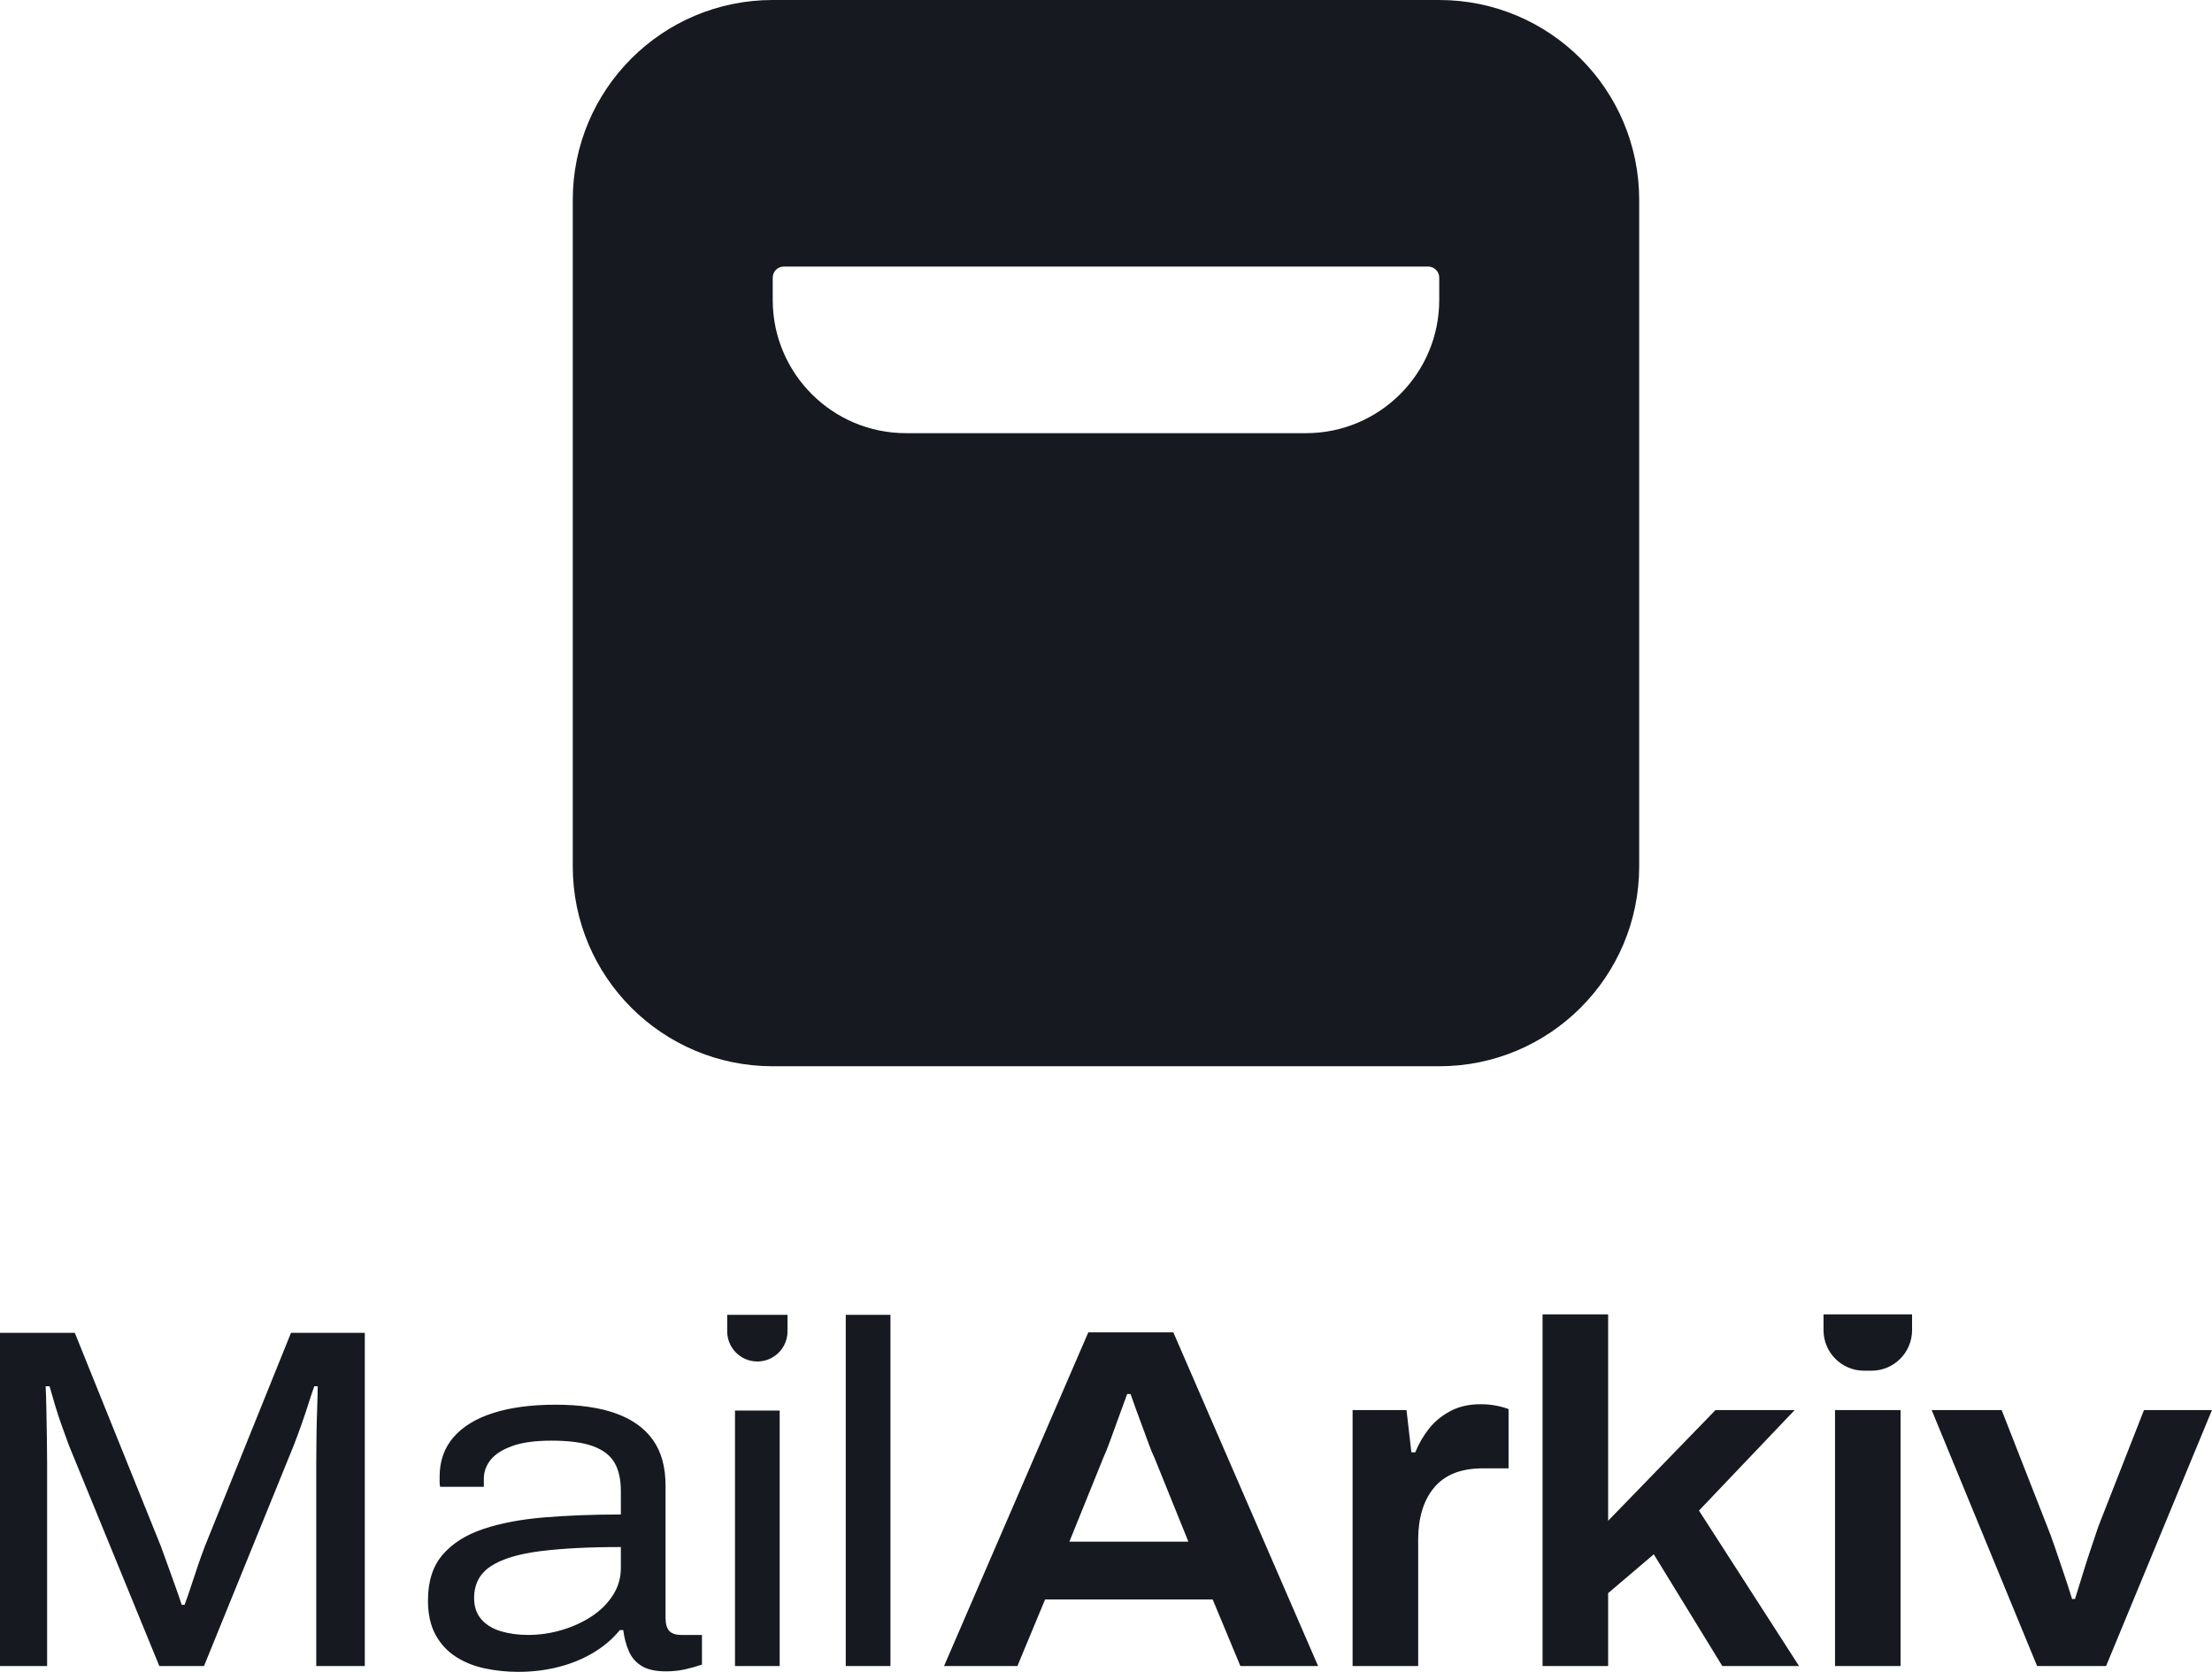
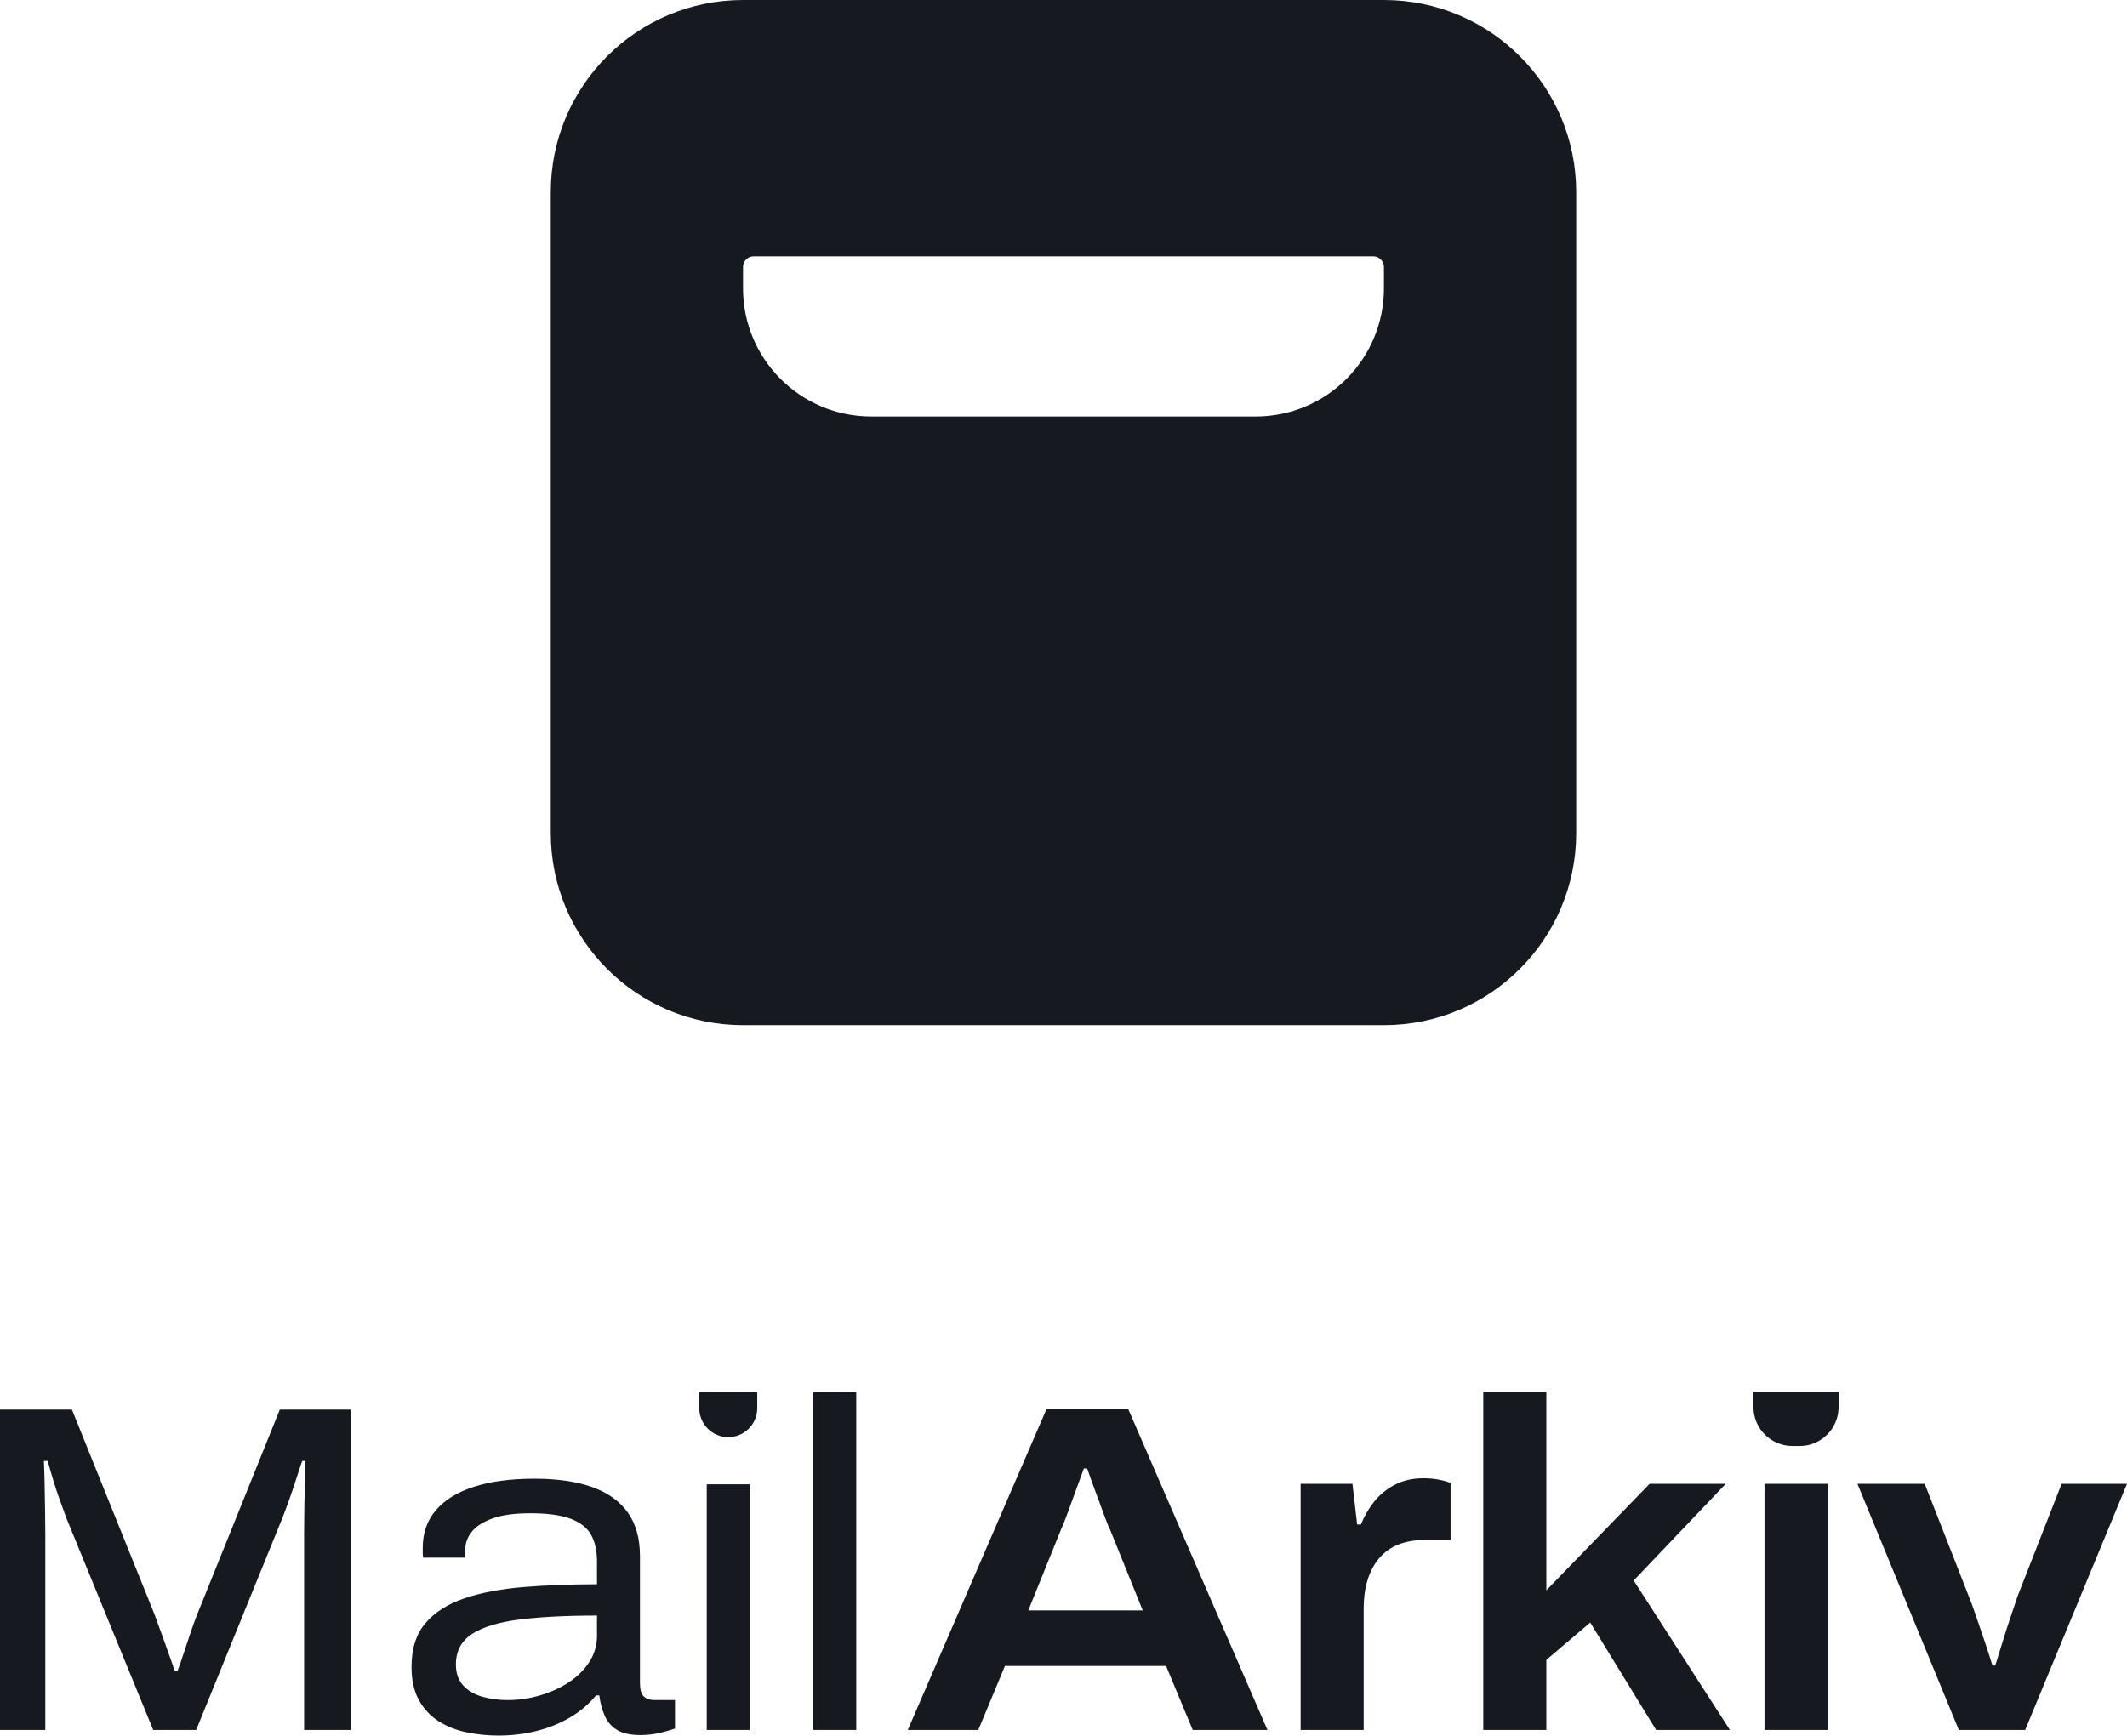
- <svg xmlns="http://www.w3.org/2000/svg" viewBox="0 0 49.781 37.631" fill="#161a20" role="img" aria-label="MailArkiv">
+ <svg xmlns="http://www.w3.org/2000/svg" viewBox="0 0 49.781 40.631" fill="#161a20" role="img" aria-label="MailArkiv">
  <g transform="translate(12.89 0)">
    <path fill-rule="evenodd" d="M4.5 0H19.5A4.5 4.5 0 0 1 24 4.5V19.5A4.5 4.5 0 0 1 19.5 24H4.5A4.5 4.5 0 0 1 0 19.5V4.5A4.5 4.5 0 0 1 4.5 0ZM4.75 6H19.25A0.25 0.25 0 0 1 19.5 6.25V6.75A3 3 0 0 1 16.5 9.75H7.5A3 3 0 0 1 4.5 6.75V6.25A0.25 0.25 0 0 1 4.75 6Z" />
  </g>
-   <g transform="translate(-1.039 37.5) scale(0.075)">
+   <g transform="translate(-1.039 40.5) scale(0.075)">
    <path d="M13.85 0L13.85 -100L36.3 -100L62.1 -36.01Q62.97 -33.67 64.14 -30.39Q65.31 -27.11 66.47 -23.91Q67.64 -20.7 68.37 -18.37L69.24 -18.37Q70.12 -20.7 71.14 -23.83Q72.16 -26.97 73.25 -30.17Q74.34 -33.38 75.36 -36.01L101.17 -100L123.32 -100L123.32 0L108.75 0L108.75 -60.93Q108.75 -64.72 108.82 -69.24Q108.89 -73.76 109.04 -77.77Q109.18 -81.78 109.18 -83.97L108.16 -83.97Q107.43 -81.92 106.41 -78.72Q105.39 -75.51 104.23 -72.23Q103.06 -68.95 102.04 -66.33L75.07 0L61.66 0L34.55 -66.18Q33.53 -68.95 32.43 -72.01Q31.34 -75.07 30.39 -78.21Q29.45 -81.34 28.72 -83.97L27.55 -83.97Q27.7 -81.05 27.77 -76.9Q27.84 -72.74 27.92 -68.51Q27.99 -64.29 27.99 -60.93L27.99 0ZM169.39 1.75Q164.29 1.75 159.4 0.73Q154.52 -0.29 150.66 -2.77Q146.79 -5.25 144.53 -9.4Q142.27 -13.56 142.27 -19.68Q142.27 -28.28 146.65 -33.38Q151.02 -38.48 158.82 -41.11Q166.62 -43.73 177.19 -44.61Q187.76 -45.48 200.15 -45.48L200.15 -52.48Q200.15 -57.73 198.25 -61.01Q196.36 -64.29 191.84 -65.96Q187.32 -67.64 179.3 -67.64Q172.01 -67.64 167.57 -66.03Q163.12 -64.43 161.08 -61.88Q159.04 -59.33 159.04 -56.27L159.04 -53.79L145.92 -53.79Q145.77 -54.52 145.77 -55.17Q145.77 -55.83 145.77 -56.85Q145.77 -63.85 149.93 -68.66Q154.08 -73.47 161.88 -75.95Q169.68 -78.43 180.61 -78.43Q191.4 -78.43 198.69 -75.8Q205.98 -73.18 209.77 -67.86Q213.56 -62.54 213.56 -54.23L213.56 -14.58Q213.56 -11.66 214.72 -10.5Q215.89 -9.33 218.22 -9.33L224.49 -9.33L224.49 -0.44Q222.45 0.29 219.61 0.95Q216.76 1.6 213.7 1.6Q209.04 1.6 206.41 -0Q203.79 -1.6 202.55 -4.45Q201.31 -7.29 200.87 -10.79L199.85 -10.79Q196.65 -6.85 191.91 -4.01Q187.17 -1.17 181.41 0.29Q175.66 1.75 169.39 1.75ZM172.3 -9.33Q177.41 -9.33 182.36 -10.79Q187.32 -12.24 191.33 -14.87Q195.34 -17.49 197.74 -21.21Q200.15 -24.93 200.15 -29.45L200.15 -35.71Q185.86 -35.71 176.02 -34.48Q166.18 -33.24 161.15 -29.96Q156.12 -26.68 156.12 -20.41Q156.12 -16.47 158.31 -13.99Q160.5 -11.52 164.21 -10.42Q167.93 -9.33 172.3 -9.33ZM234.4 0L234.4 -76.68L247.81 -76.68L247.81 0ZM232.06 -105.39H250.16V-100.45A9.05 9.05 0 0 1 241.11 -91.4H241.11A9.05 9.05 0 0 1 232.06 -100.45ZM267.64 0L267.64 -105.39L281.05 -105.39L281.05 0ZM297.13 0L340.42 -100.15L365.93 -100.15L409.37 0L386.05 0L377.74 -19.97L327.45 -19.97L319.14 0ZM334.74 -37.32L370.45 -37.32L360.25 -62.54Q359.52 -63.99 358.57 -66.62Q357.62 -69.24 356.53 -72.16Q355.44 -75.07 354.49 -77.7Q353.54 -80.32 353.1 -81.63L352.08 -81.63Q351.06 -78.86 349.68 -75.07Q348.29 -71.28 347.06 -67.86Q345.82 -64.43 344.94 -62.54ZM419.72 0L419.72 -76.82L435.9 -76.82L437.36 -64.14L438.53 -64.14Q440.13 -68.08 442.68 -71.28Q445.23 -74.49 449.1 -76.53Q452.96 -78.57 458.06 -78.57Q460.69 -78.57 462.87 -78.13Q465.06 -77.7 466.52 -77.11L466.52 -59.33L458.94 -59.33Q453.83 -59.33 450.19 -57.87Q446.55 -56.41 444.14 -53.5Q441.73 -50.58 440.57 -46.65Q439.4 -42.71 439.4 -38.05L439.4 0ZM476.72 0L476.72 -105.54L496.4 -105.54L496.4 -43.59L528.62 -76.82L552.38 -76.82L523.66 -46.65L553.69 0L530.66 0L510.1 -33.53L496.4 -21.87L496.4 0ZM564.48 0L564.48 -76.82L584.15 -76.82L584.15 0ZM561.03 -105.54H587.6V-100.8A12.17 12.17 0 0 1 575.42 -88.63H573.21A12.17 12.17 0 0 1 561.03 -100.8ZM625.12 0L593.48 -76.82L614.48 -76.82L628.18 -41.84Q629.2 -39.36 630.51 -35.5Q631.82 -31.63 633.21 -27.55Q634.59 -23.47 635.61 -20.12L636.49 -20.12Q637.51 -23.32 638.75 -27.41Q639.99 -31.49 641.3 -35.35Q642.61 -39.21 643.48 -41.84L657.19 -76.82L677.59 -76.82L645.82 0Z" />
  </g>
</svg>
